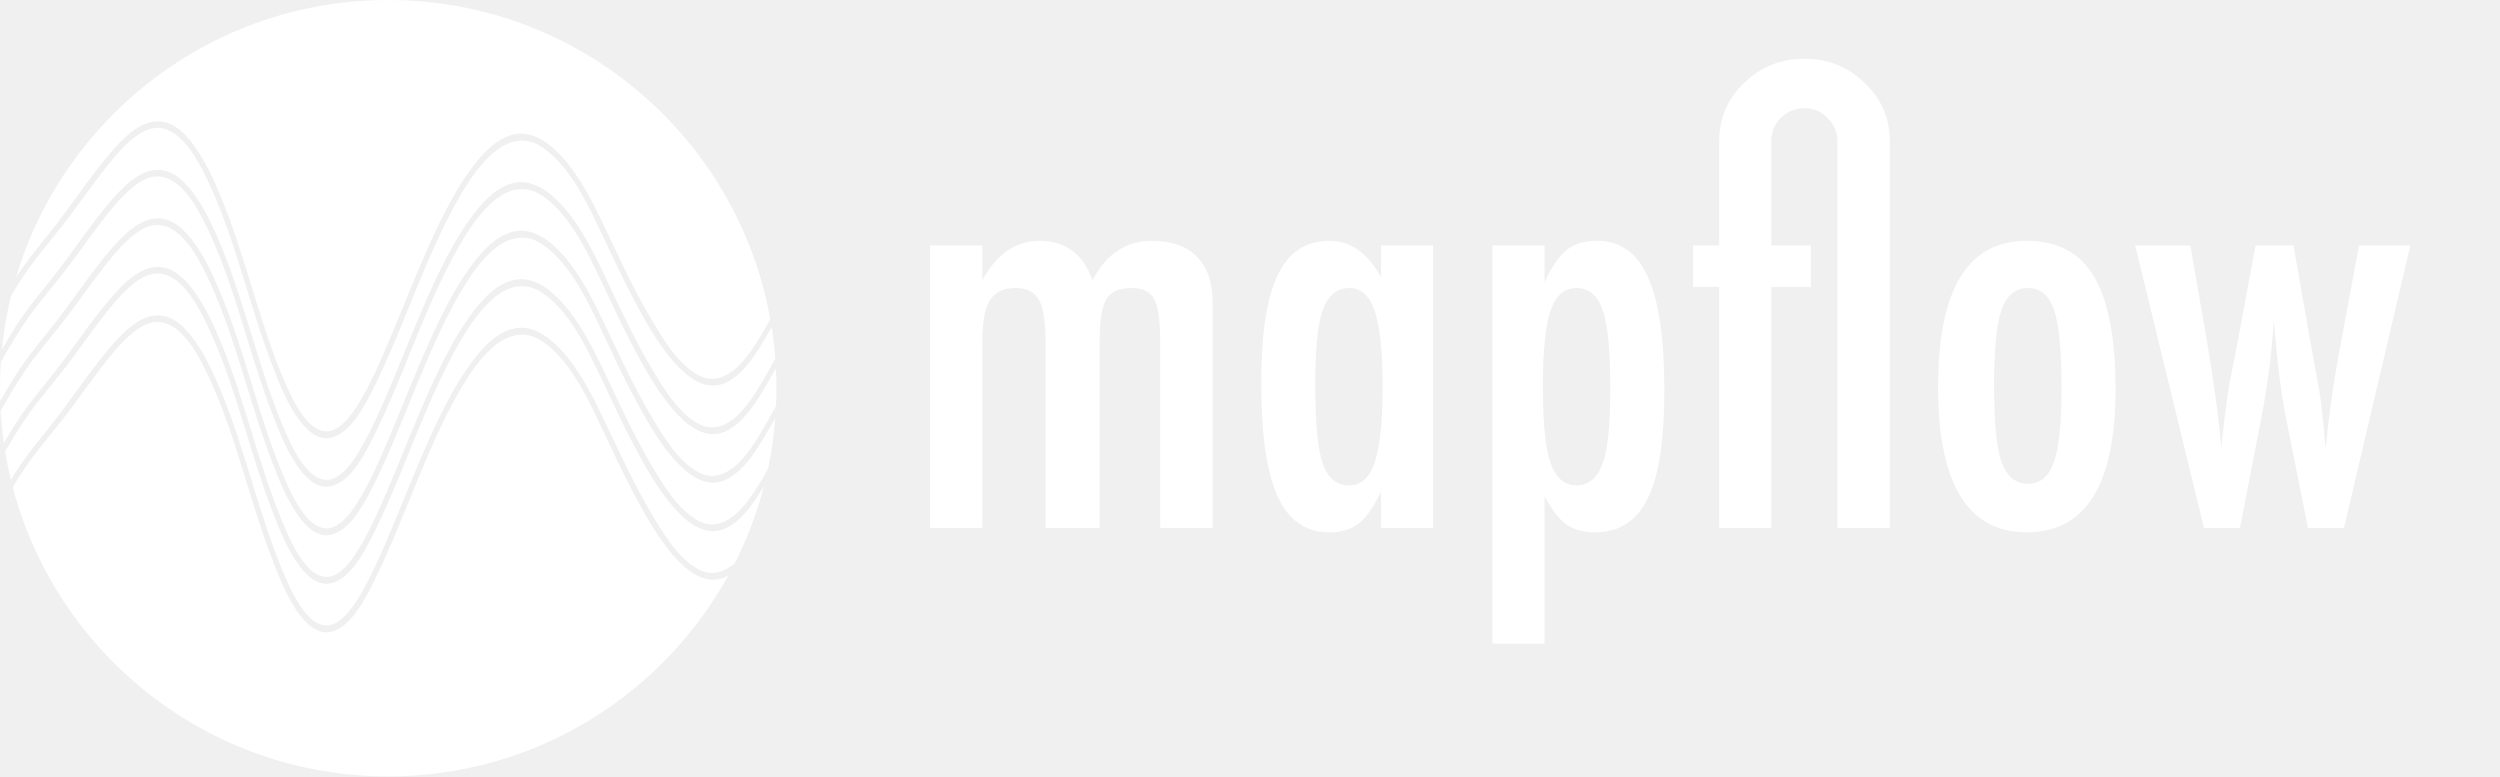
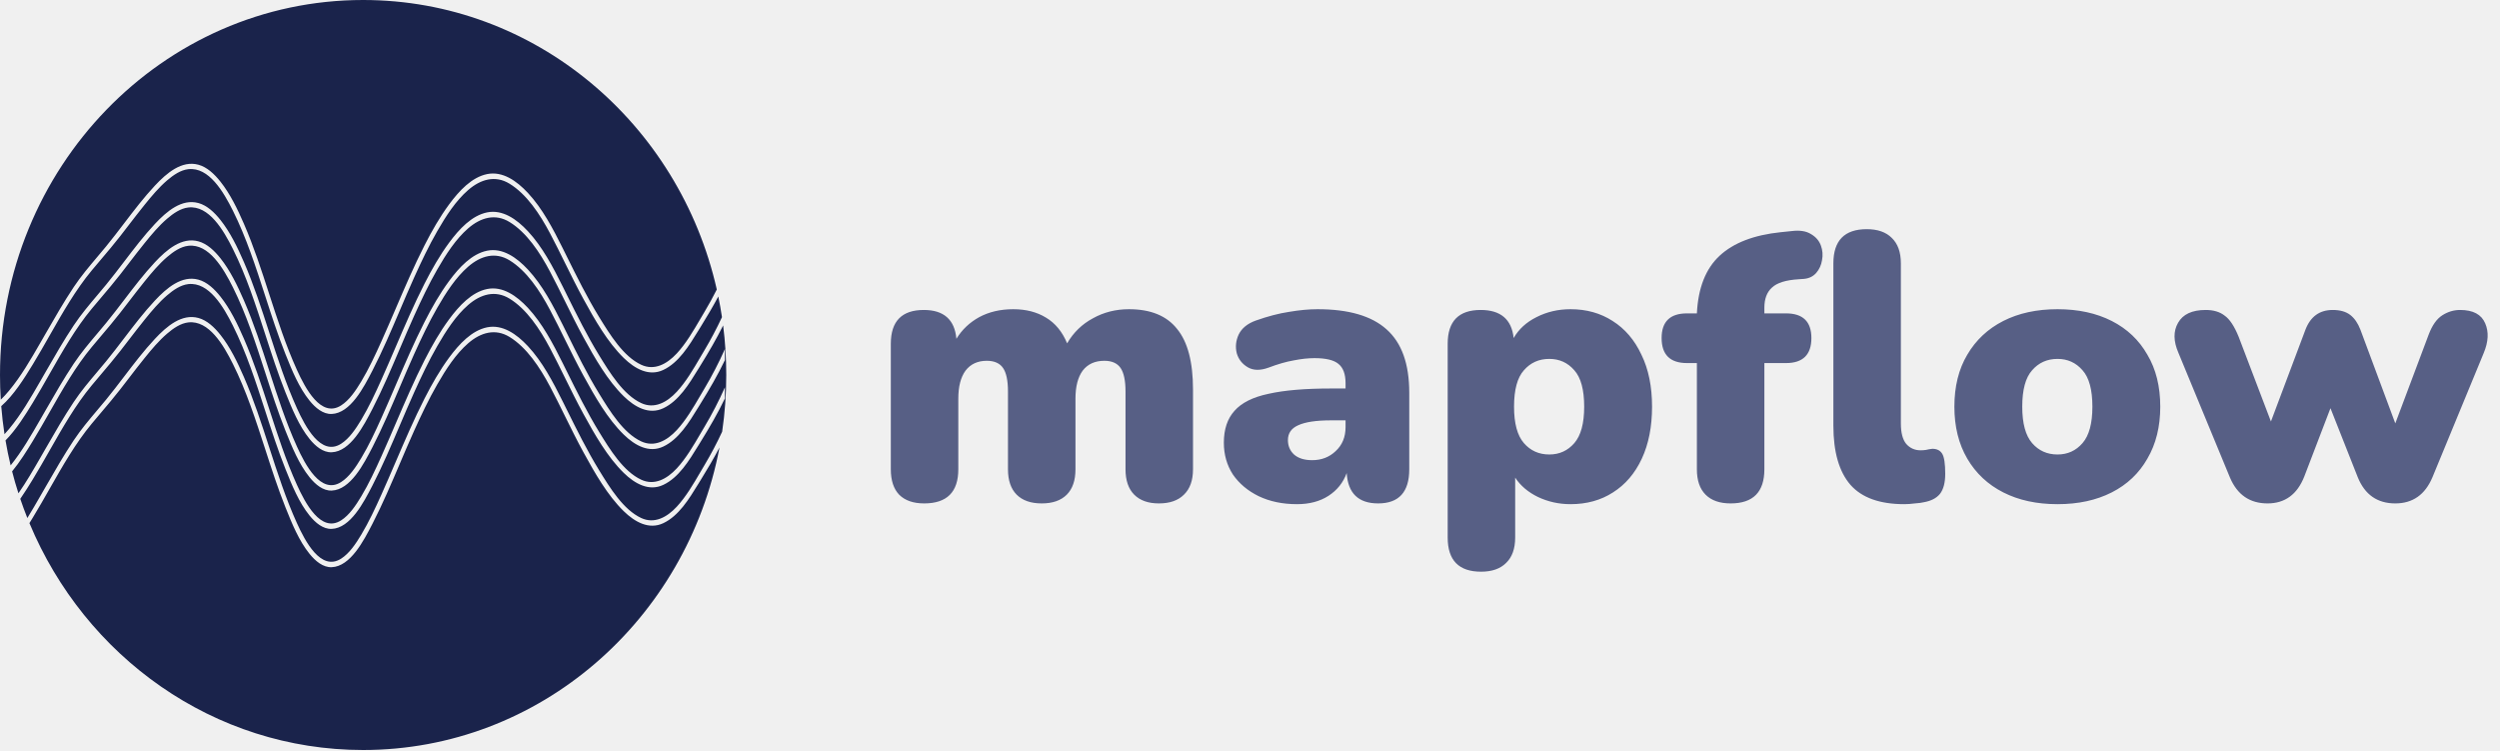
- <svg xmlns="http://www.w3.org/2000/svg" width="161" height="50" viewBox="0 0 161 50" fill="none">
-   <path d="M59.898 15.807H63.256V18.057C64.182 16.357 65.412 15.508 66.947 15.508C68.623 15.508 69.76 16.357 70.357 18.057C71.248 16.357 72.514 15.508 74.154 15.508C75.432 15.508 76.404 15.848 77.072 16.527C77.752 17.195 78.092 18.186 78.092 19.498V34H74.717V22.029C74.717 20.658 74.588 19.738 74.33 19.27C74.084 18.789 73.603 18.549 72.889 18.549C72.08 18.549 71.529 18.795 71.236 19.287C70.955 19.768 70.814 20.682 70.814 22.029V34H67.334V22.029C67.334 21.385 67.299 20.84 67.228 20.395C67.17 19.949 67.064 19.592 66.912 19.322C66.76 19.053 66.561 18.859 66.314 18.742C66.068 18.613 65.764 18.549 65.4 18.549C64.627 18.549 64.076 18.812 63.748 19.34C63.42 19.867 63.256 20.764 63.256 22.029V34H59.898V15.807ZM92.295 15.807V34H88.938V31.662C88.457 32.658 87.977 33.344 87.496 33.719C87.016 34.094 86.383 34.281 85.598 34.281C84.086 34.281 82.978 33.508 82.275 31.961C81.572 30.414 81.221 27.988 81.221 24.684C81.221 21.531 81.572 19.217 82.275 17.74C82.978 16.252 84.086 15.508 85.598 15.508C86.981 15.508 88.094 16.293 88.938 17.863V15.807H92.295ZM84.701 24.824C84.701 27.215 84.859 28.885 85.176 29.834C85.504 30.783 86.078 31.258 86.898 31.258C87.648 31.258 88.193 30.766 88.533 29.781C88.873 28.727 89.043 27.104 89.043 24.912C89.043 22.709 88.873 21.08 88.533 20.025C88.193 19.041 87.648 18.549 86.898 18.549C86.102 18.549 85.533 19.018 85.193 19.955C84.865 20.822 84.701 22.445 84.701 24.824ZM96.109 41.453V15.807H99.467V18.162C99.936 17.166 100.416 16.475 100.908 16.088C101.4 15.701 102.045 15.508 102.842 15.508C104.342 15.508 105.438 16.287 106.129 17.846C106.832 19.393 107.184 21.818 107.184 25.123C107.184 28.357 106.826 30.684 106.111 32.102C105.408 33.555 104.277 34.281 102.719 34.281C101.969 34.281 101.354 34.111 100.873 33.772C100.639 33.607 100.404 33.373 100.17 33.068C99.936 32.764 99.701 32.395 99.467 31.961V41.453H96.109ZM103.703 25C103.703 22.527 103.539 20.852 103.211 19.973C102.895 19.023 102.326 18.549 101.506 18.549C100.732 18.549 100.182 19.041 99.853 20.025C99.525 20.939 99.361 22.568 99.361 24.912C99.361 27.256 99.525 28.885 99.853 29.799C100.193 30.771 100.744 31.258 101.506 31.258C102.303 31.258 102.871 30.789 103.211 29.852C103.539 28.984 103.703 27.367 103.703 25ZM121.703 34H118.328V9.092C118.328 8.506 118.117 8.008 117.695 7.598C117.285 7.176 116.787 6.965 116.201 6.965C115.615 6.965 115.111 7.176 114.689 7.598C114.279 8.008 114.074 8.506 114.074 9.092V15.807H116.623V18.479H114.074V34H110.717V18.479H109.029V15.807H110.717V9.092C110.717 7.604 111.256 6.35 112.334 5.33C113.4 4.299 114.689 3.783 116.201 3.783C117.713 3.783 119.002 4.299 120.068 5.33C121.158 6.35 121.703 7.604 121.703 9.092V34ZM136.24 25.053C136.24 31.205 134.336 34.281 130.527 34.281C126.719 34.281 124.814 31.158 124.814 24.912C124.814 18.643 126.713 15.508 130.51 15.508C131.494 15.508 132.344 15.695 133.059 16.07C133.785 16.445 134.383 17.025 134.852 17.811C135.32 18.596 135.666 19.586 135.889 20.781C136.123 21.977 136.24 23.4 136.24 25.053ZM132.76 24.965C132.76 22.574 132.602 20.91 132.285 19.973C131.969 19.023 131.406 18.549 130.598 18.549C129.801 18.549 129.232 19.018 128.893 19.955C128.576 20.893 128.418 22.527 128.418 24.859C128.418 27.191 128.576 28.82 128.893 29.746C129.232 30.684 129.801 31.152 130.598 31.152C131.395 31.152 131.951 30.689 132.268 29.764C132.596 28.896 132.76 27.297 132.76 24.965ZM137.506 15.807H141.057L142.076 21.66C142.275 22.832 142.451 23.963 142.604 25.053C142.768 26.143 142.896 27.203 142.99 28.234L143.043 28.867L143.113 28.199C143.207 27.355 143.301 26.582 143.395 25.879C143.5 25.164 143.611 24.508 143.729 23.91L144.01 22.521L145.258 15.807H147.701L148.879 22.521L149.266 24.631C149.348 25.029 149.424 25.527 149.494 26.125C149.564 26.711 149.635 27.408 149.705 28.217L149.775 28.867C149.986 26.688 150.285 24.572 150.672 22.521L151.92 15.807H155.225L150.953 34H148.633L147.244 27.057C147.08 26.213 146.939 25.352 146.822 24.473C146.705 23.582 146.605 22.639 146.523 21.643C146.512 21.525 146.5 21.385 146.488 21.221C146.477 21.057 146.459 20.863 146.436 20.641C146.365 21.707 146.266 22.744 146.137 23.752C146.008 24.748 145.85 25.744 145.662 26.74L144.256 34H141.936L137.506 15.807Z" fill="white" />
-   <path fill-rule="evenodd" clip-rule="evenodd" d="M47.313 36.287C48.109 34.716 48.745 33.049 49.197 31.308C48.537 32.417 47.811 33.49 46.781 34.003C45.675 34.554 44.578 33.918 43.708 33.023C42.454 31.735 41.474 29.929 40.587 28.223C40.087 27.265 39.624 26.277 39.16 25.29L39.16 25.289L39.16 25.289L39.16 25.289C38.777 24.474 38.394 23.659 37.992 22.86C37.195 21.279 36.177 19.666 34.847 18.811C33.745 18.101 32.611 18.442 31.641 19.327C30.681 20.202 29.916 21.447 29.243 22.677C28.581 23.889 28.002 25.173 27.445 26.466C27.064 27.353 26.699 28.253 26.334 29.153L26.334 29.153L26.334 29.153L26.334 29.153L26.334 29.153C25.662 30.807 24.991 32.462 24.218 34.04C23.528 35.448 22.503 37.534 21.048 37.595C20.378 37.621 19.788 37.098 19.334 36.51C18.513 35.446 17.967 34.042 17.461 32.709C16.876 31.168 16.384 29.57 15.893 27.973C15.159 25.59 14.425 23.208 13.385 21.016C12.652 19.471 11.521 17.439 9.928 17.626C9.324 17.697 8.763 18.106 8.276 18.545C7.64 19.117 7.078 19.822 6.534 20.531C6.109 21.083 5.696 21.649 5.282 22.214L5.282 22.215C5.068 22.508 4.854 22.801 4.638 23.092C4.163 23.733 3.668 24.346 3.173 24.96L3.173 24.96L3.173 24.96L3.173 24.96C2.925 25.268 2.678 25.575 2.432 25.887C1.657 26.866 0.976 27.953 0.331 29.078C0.432 29.695 0.556 30.304 0.701 30.904C0.81 30.726 0.92 30.549 1.031 30.374C1.595 29.485 2.228 28.697 2.864 27.907L2.864 27.907C3.092 27.622 3.321 27.338 3.547 27.048C4.022 26.438 4.482 25.806 4.941 25.173C5.711 24.113 6.481 23.052 7.327 22.099C8.251 21.058 9.42 20.02 10.706 20.388C11.375 20.578 11.949 21.148 12.418 21.77C13.168 22.762 13.734 23.987 14.236 25.203C15.003 27.054 15.603 29.003 16.203 30.95C16.85 33.048 17.496 35.145 18.35 37.121C18.989 38.602 20.21 41.068 21.772 40.03C22.42 39.599 22.917 38.812 23.343 38.069C23.93 37.04 24.425 35.924 24.903 34.808C25.282 33.922 25.649 33.026 26.015 32.13L26.015 32.129L26.015 32.129L26.015 32.129L26.015 32.129L26.015 32.129C26.729 30.383 27.444 28.636 28.255 26.96C28.821 25.788 29.442 24.648 30.162 23.622C30.944 22.508 31.921 21.409 33.106 21.153C34.304 20.895 35.395 21.697 36.27 22.683C37.399 23.958 38.209 25.583 38.985 27.221C39.082 27.426 39.179 27.631 39.276 27.836L39.276 27.836C40.074 29.526 40.871 31.217 41.794 32.8C42.653 34.272 43.682 36.024 45.06 36.704C45.864 37.1 46.639 36.846 47.313 36.287ZM47.828 32.658C48.448 31.953 48.966 31.072 49.461 30.19C49.684 29.13 49.841 28.044 49.926 26.939C49.849 27.073 49.771 27.205 49.693 27.338C49.632 27.442 49.57 27.548 49.508 27.654C48.76 28.937 47.975 30.284 46.781 30.878C45.675 31.429 44.578 30.793 43.708 29.898C42.454 28.61 41.474 26.804 40.587 25.098C40.087 24.14 39.624 23.152 39.16 22.164L39.16 22.164L39.16 22.164C38.777 21.349 38.394 20.534 37.992 19.735C37.195 18.154 36.177 16.541 34.847 15.685C33.745 14.976 32.611 15.318 31.641 16.202C30.681 17.077 29.916 18.322 29.243 19.552C28.581 20.764 28.002 22.048 27.445 23.341C27.064 24.228 26.699 25.128 26.334 26.028L26.334 26.028L26.334 26.028L26.334 26.028C25.662 27.682 24.991 29.337 24.218 30.915C23.528 32.323 22.503 34.409 21.048 34.47C20.378 34.496 19.788 33.973 19.334 33.385C18.513 32.321 17.967 30.917 17.461 29.584C16.876 28.043 16.384 26.445 15.893 24.848C15.159 22.465 14.425 20.083 13.385 17.891C12.652 16.346 11.521 14.314 9.928 14.501C9.324 14.572 8.763 14.981 8.276 15.42C7.64 15.992 7.078 16.697 6.534 17.406C6.109 17.958 5.696 18.524 5.282 19.089L5.282 19.09C5.068 19.383 4.854 19.676 4.638 19.967C4.163 20.608 3.668 21.221 3.173 21.835L3.173 21.835L3.173 21.835C2.925 22.142 2.678 22.45 2.432 22.762C1.541 23.889 0.773 25.157 0.042 26.463C0.083 27.164 0.152 27.856 0.249 28.54C0.503 28.103 0.763 27.672 1.031 27.249C1.595 26.36 2.228 25.572 2.864 24.782L2.864 24.782C3.092 24.497 3.321 24.213 3.547 23.923C4.022 23.313 4.482 22.681 4.941 22.048C5.711 20.988 6.481 19.927 7.327 18.974C8.251 17.933 9.42 16.895 10.706 17.263C11.375 17.453 11.949 18.023 12.418 18.645C13.168 19.637 13.734 20.862 14.236 22.078C15.003 23.929 15.603 25.878 16.203 27.825C16.85 29.923 17.496 32.02 18.35 33.996C18.989 35.477 20.21 37.943 21.772 36.905C22.42 36.474 22.917 35.687 23.343 34.944C23.93 33.915 24.425 32.799 24.903 31.683C25.282 30.797 25.649 29.901 26.015 29.005L26.015 29.005L26.015 29.004L26.015 29.004L26.015 29.004L26.015 29.004L26.015 29.004C26.729 27.258 27.444 25.511 28.255 23.835C28.821 22.663 29.442 21.523 30.162 20.497C30.944 19.383 31.921 18.284 33.106 18.028C34.304 17.77 35.395 18.572 36.27 19.558C37.399 20.833 38.209 22.458 38.985 24.096C39.082 24.301 39.179 24.506 39.276 24.711L39.276 24.711C40.074 26.401 40.871 28.092 41.794 29.675C42.653 31.147 43.682 32.899 45.06 33.579C46.078 34.081 47.05 33.54 47.828 32.658ZM0.013 25.823C0.342 25.247 0.679 24.678 1.031 24.124C1.595 23.235 2.228 22.447 2.864 21.657L2.864 21.657C3.092 21.372 3.321 21.088 3.547 20.798C4.022 20.188 4.482 19.556 4.941 18.923C5.711 17.863 6.481 16.802 7.327 15.849C8.251 14.808 9.42 13.77 10.706 14.138C11.375 14.328 11.949 14.898 12.418 15.52C13.168 16.512 13.734 17.737 14.236 18.953C15.003 20.804 15.603 22.752 16.203 24.7L16.203 24.7C16.85 26.798 17.496 28.895 18.35 30.871C18.989 32.352 20.21 34.818 21.772 33.78C22.42 33.349 22.917 32.562 23.343 31.819C23.93 30.79 24.425 29.674 24.903 28.558C25.282 27.672 25.649 26.776 26.015 25.88L26.015 25.879L26.015 25.879L26.015 25.879L26.015 25.879C26.729 24.133 27.444 22.386 28.255 20.71C28.821 19.538 29.442 18.398 30.162 17.372C30.944 16.258 31.921 15.159 33.106 14.903C34.304 14.645 35.395 15.447 36.27 16.433C37.399 17.708 38.209 19.333 38.985 20.971C39.082 21.176 39.179 21.381 39.276 21.586L39.276 21.586C40.074 23.276 40.871 24.967 41.794 26.55C42.653 28.022 43.682 29.774 45.06 30.454C46.078 30.956 47.05 30.415 47.828 29.533C48.533 28.731 49.106 27.702 49.663 26.703L49.663 26.701C49.767 26.515 49.871 26.329 49.974 26.147C49.991 25.767 50 25.384 50 25C50 24.578 49.989 24.157 49.969 23.74C49.877 23.898 49.786 24.056 49.693 24.213C49.632 24.317 49.57 24.423 49.508 24.529C48.76 25.812 47.975 27.159 46.781 27.753C45.675 28.304 44.578 27.668 43.708 26.773C42.454 25.485 41.474 23.679 40.587 21.973C40.087 21.015 39.624 20.027 39.16 19.039L39.16 19.039C38.777 18.224 38.394 17.409 37.992 16.61C37.195 15.029 36.177 13.416 34.847 12.56C33.745 11.851 32.611 12.193 31.641 13.077C30.681 13.952 29.916 15.197 29.243 16.427C28.581 17.639 28.002 18.923 27.445 20.216C27.064 21.103 26.699 22.003 26.334 22.903L26.334 22.903L26.334 22.903C25.662 24.557 24.991 26.212 24.218 27.79C23.528 29.198 22.503 31.284 21.048 31.345C20.378 31.372 19.788 30.848 19.334 30.26C18.513 29.195 17.967 27.792 17.461 26.459C16.876 24.918 16.384 23.32 15.893 21.723C15.159 19.34 14.425 16.958 13.385 14.766C12.652 13.221 11.521 11.189 9.928 11.376C9.324 11.447 8.763 11.856 8.276 12.295C7.64 12.867 7.078 13.572 6.534 14.281C6.109 14.833 5.696 15.399 5.282 15.964L5.282 15.965C5.068 16.258 4.854 16.551 4.638 16.842C4.163 17.483 3.668 18.096 3.173 18.71L3.173 18.71C2.926 19.017 2.678 19.325 2.432 19.637C1.546 20.757 0.783 22.016 0.056 23.314C0.019 23.871 0 24.433 0 25C0 25.276 0.004 25.55 0.013 25.823ZM49.695 21.084C49.8 21.748 49.878 22.421 49.929 23.102C49.84 23.259 49.752 23.418 49.663 23.578C49.106 24.577 48.533 25.606 47.828 26.408C47.05 27.29 46.078 27.831 45.06 27.329C43.682 26.649 42.653 24.897 41.794 23.425C40.871 21.842 40.074 20.151 39.276 18.461L39.276 18.461C39.179 18.256 39.082 18.051 38.985 17.846C38.209 16.208 37.399 14.583 36.27 13.309C35.395 12.322 34.304 11.52 33.106 11.778C31.921 12.034 30.944 13.133 30.162 14.247C29.442 15.273 28.821 16.413 28.255 17.585C27.444 19.261 26.729 21.008 26.015 22.754L26.015 22.754L26.015 22.754C25.649 23.651 25.282 24.547 24.903 25.433C24.425 26.549 23.93 27.665 23.343 28.694C22.917 29.437 22.42 30.224 21.772 30.655C20.21 31.693 18.989 29.227 18.35 27.746C17.496 25.77 16.85 23.673 16.203 21.575L16.203 21.575C15.603 19.627 15.003 17.679 14.236 15.828C13.734 14.612 13.168 13.386 12.418 12.395C11.949 11.773 11.375 11.203 10.706 11.013C9.42 10.645 8.251 11.683 7.327 12.724C6.481 13.677 5.711 14.738 4.941 15.798L4.941 15.798C4.482 16.431 4.022 17.063 3.547 17.673C3.321 17.963 3.092 18.247 2.864 18.532L2.864 18.532C2.228 19.322 1.595 20.11 1.031 20.999C0.718 21.492 0.417 21.997 0.123 22.508C0.239 21.329 0.438 20.175 0.712 19.051C1.245 18.159 1.808 17.301 2.432 16.512C2.678 16.2 2.926 15.892 3.173 15.585C3.668 14.971 4.163 14.358 4.638 13.717C4.854 13.426 5.068 13.133 5.282 12.84C5.696 12.274 6.109 11.708 6.534 11.156C7.078 10.447 7.64 9.742 8.276 9.17C8.763 8.731 9.324 8.322 9.928 8.251C11.521 8.064 12.652 10.096 13.385 11.641C14.425 13.833 15.159 16.215 15.893 18.598C16.384 20.195 16.876 21.793 17.461 23.334C17.967 24.667 18.513 26.07 19.334 27.135C19.788 27.723 20.378 28.247 21.048 28.22C22.503 28.159 23.528 26.073 24.218 24.665C24.991 23.086 25.662 21.432 26.334 19.778C26.699 18.878 27.064 17.978 27.445 17.091C28.002 15.798 28.581 14.514 29.243 13.303C29.916 12.072 30.681 10.827 31.641 9.952C32.611 9.068 33.745 8.726 34.847 9.435C36.177 10.291 37.195 11.904 37.992 13.485C38.394 14.284 38.777 15.099 39.16 15.914C39.624 16.902 40.087 17.89 40.587 18.848C41.474 20.554 42.454 22.36 43.708 23.648C44.578 24.543 45.675 25.179 46.781 24.628C47.975 24.034 48.76 22.687 49.508 21.404C49.57 21.298 49.632 21.192 49.693 21.088C49.694 21.087 49.694 21.085 49.695 21.084ZM49.606 20.555C49.067 21.521 48.509 22.508 47.828 23.283C47.05 24.165 46.078 24.706 45.06 24.204C43.682 23.524 42.653 21.772 41.794 20.3C40.871 18.716 40.074 17.026 39.276 15.336C39.179 15.131 39.082 14.926 38.985 14.721C38.209 13.083 37.399 11.458 36.27 10.184C35.395 9.197 34.304 8.395 33.106 8.653C31.921 8.909 30.944 10.008 30.162 11.122C29.442 12.148 28.821 13.288 28.255 14.46C27.444 16.136 26.729 17.883 26.015 19.629C25.649 20.525 25.282 21.422 24.903 22.308C24.425 23.424 23.93 24.54 23.343 25.569C22.917 26.312 22.42 27.099 21.772 27.53C20.21 28.568 18.989 26.102 18.35 24.621C17.496 22.645 16.85 20.548 16.203 18.45C15.603 16.503 15.003 14.555 14.236 12.703C13.734 11.487 13.168 10.261 12.418 9.27C11.949 8.648 11.375 8.078 10.706 7.888C9.42 7.52 8.251 8.558 7.327 9.599C6.481 10.552 5.711 11.613 4.941 12.673C4.482 13.306 4.022 13.938 3.547 14.548C3.321 14.838 3.092 15.122 2.864 15.407C2.228 16.197 1.595 16.985 1.031 17.874C1.031 17.874 1.03 17.875 1.03 17.876C4.097 7.539 13.668 0 25 0C37.29 0 47.509 8.868 49.606 20.555ZM46.901 37.065C46.862 37.087 46.822 37.108 46.781 37.128C45.675 37.679 44.578 37.043 43.708 36.148C42.454 34.859 41.474 33.054 40.587 31.348C40.087 30.39 39.624 29.402 39.16 28.415L39.16 28.415L39.16 28.414L39.16 28.414L39.16 28.414C38.777 27.599 38.394 26.784 37.992 25.985C37.195 24.404 36.177 22.791 34.847 21.936C33.745 21.226 32.611 21.567 31.641 22.452C30.681 23.327 29.916 24.572 29.243 25.802C28.581 27.014 28.002 28.298 27.445 29.591C27.064 30.478 26.699 31.378 26.334 32.278C25.662 33.932 24.991 35.586 24.218 37.165C23.528 38.573 22.503 40.659 21.048 40.72C20.378 40.746 19.788 40.223 19.334 39.635C18.513 38.571 17.967 37.167 17.461 35.834C16.876 34.293 16.384 32.695 15.893 31.098C15.159 28.715 14.425 26.333 13.385 24.141C12.652 22.596 11.521 20.564 9.928 20.751C9.324 20.822 8.763 21.231 8.276 21.67C7.64 22.242 7.078 22.947 6.534 23.656C6.109 24.208 5.696 24.774 5.282 25.339L5.282 25.34C5.068 25.633 4.854 25.926 4.638 26.217C4.163 26.858 3.668 27.471 3.173 28.085L3.173 28.085L3.173 28.085L3.173 28.085L3.173 28.085C2.925 28.393 2.677 28.7 2.432 29.012C1.85 29.748 1.32 30.544 0.819 31.372C3.637 42.093 13.395 50 25 50C34.432 50 42.644 44.777 46.901 37.065Z" fill="white" />
+ <svg xmlns="http://www.w3.org/2000/svg" width="290" height="87" viewBox="0 0 290 87" fill="none">
+   <path d="M107.248 58.396C105.987 58.396 105.019 58.059 104.344 57.384C103.699 56.709 103.376 55.727 103.376 54.436V39.872C103.376 37.261 104.652 35.956 107.204 35.956C109.521 35.956 110.783 37.071 110.988 39.3C111.633 38.244 112.513 37.408 113.628 36.792C114.772 36.176 116.092 35.868 117.588 35.868C119.055 35.868 120.316 36.191 121.372 36.836C122.457 37.481 123.279 38.479 123.836 39.828C124.569 38.567 125.567 37.599 126.828 36.924C128.089 36.22 129.483 35.868 131.008 35.868C133.531 35.868 135.393 36.631 136.596 38.156C137.828 39.652 138.444 41.999 138.444 45.196V54.436C138.444 55.727 138.092 56.709 137.388 57.384C136.713 58.059 135.745 58.396 134.484 58.396C133.252 58.396 132.299 58.059 131.624 57.384C130.949 56.709 130.612 55.727 130.612 54.436V45.416C130.612 44.155 130.421 43.245 130.04 42.688C129.659 42.131 129.028 41.852 128.148 41.852C127.063 41.852 126.227 42.233 125.64 42.996C125.083 43.759 124.804 44.844 124.804 46.252V54.436C124.804 55.727 124.467 56.709 123.792 57.384C123.117 58.059 122.149 58.396 120.888 58.396C119.627 58.396 118.659 58.059 117.984 57.384C117.309 56.709 116.972 55.727 116.972 54.436V45.416C116.972 44.155 116.781 43.245 116.4 42.688C116.019 42.131 115.388 41.852 114.508 41.852C113.452 41.852 112.631 42.233 112.044 42.996C111.487 43.759 111.208 44.844 111.208 46.252V54.436C111.208 57.076 109.888 58.396 107.248 58.396ZM150.515 58.484C148.843 58.484 147.362 58.176 146.071 57.56C144.81 56.944 143.812 56.108 143.079 55.052C142.375 53.967 142.023 52.735 142.023 51.356C142.023 49.801 142.434 48.569 143.255 47.66C144.076 46.721 145.396 46.061 147.215 45.68C149.034 45.269 151.454 45.064 154.475 45.064H156.147V44.448C156.147 43.392 155.868 42.644 155.311 42.204C154.783 41.764 153.859 41.544 152.539 41.544C151.806 41.544 150.999 41.632 150.119 41.808C149.268 41.955 148.3 42.233 147.215 42.644C146.247 42.996 145.44 42.981 144.795 42.6C144.15 42.219 143.724 41.676 143.519 40.972C143.343 40.239 143.416 39.52 143.739 38.816C144.091 38.083 144.751 37.54 145.719 37.188C147.127 36.689 148.418 36.352 149.591 36.176C150.794 35.971 151.894 35.868 152.891 35.868C156.499 35.868 159.168 36.645 160.899 38.2C162.659 39.755 163.539 42.204 163.539 45.548V54.436C163.539 57.076 162.336 58.396 159.931 58.396C157.643 58.396 156.426 57.223 156.279 54.876C155.868 55.991 155.164 56.871 154.167 57.516C153.17 58.161 151.952 58.484 150.515 58.484ZM152.275 53.38C153.36 53.38 154.27 53.028 155.003 52.324C155.766 51.62 156.147 50.696 156.147 49.552V48.76H154.475C152.744 48.76 151.468 48.951 150.647 49.332C149.855 49.684 149.459 50.256 149.459 51.048C149.459 51.723 149.694 52.28 150.163 52.72C150.662 53.16 151.366 53.38 152.275 53.38ZM171.871 66.316C169.29 66.316 167.999 64.996 167.999 62.356V39.872C167.999 37.261 169.275 35.956 171.827 35.956C174.144 35.956 175.42 37.041 175.655 39.212C176.242 38.185 177.122 37.379 178.295 36.792C179.498 36.176 180.818 35.868 182.255 35.868C184.103 35.868 185.731 36.323 187.139 37.232C188.576 38.141 189.691 39.447 190.483 41.148C191.304 42.82 191.715 44.829 191.715 47.176C191.715 49.493 191.319 51.503 190.527 53.204C189.735 54.905 188.62 56.211 187.183 57.12C185.775 58.029 184.132 58.484 182.255 58.484C180.906 58.484 179.644 58.205 178.471 57.648C177.327 57.091 176.447 56.343 175.831 55.404V62.356C175.831 63.647 175.479 64.629 174.775 65.304C174.1 65.979 173.132 66.316 171.871 66.316ZM179.791 52.72C180.964 52.72 181.932 52.28 182.695 51.4C183.458 50.52 183.839 49.112 183.839 47.176C183.839 45.211 183.458 43.803 182.695 42.952C181.932 42.072 180.964 41.632 179.791 41.632C178.588 41.632 177.606 42.072 176.843 42.952C176.08 43.803 175.699 45.211 175.699 47.176C175.699 49.112 176.08 50.52 176.843 51.4C177.606 52.28 178.588 52.72 179.791 52.72ZM200.833 58.396C199.572 58.396 198.604 58.059 197.929 57.384C197.255 56.709 196.917 55.727 196.917 54.436V42.116H195.773C193.808 42.116 192.825 41.148 192.825 39.212C192.825 37.305 193.808 36.352 195.773 36.352H196.917C197.064 33.389 197.944 31.16 199.557 29.664C201.171 28.168 203.532 27.259 206.641 26.936L207.917 26.804C208.856 26.687 209.604 26.804 210.161 27.156C210.719 27.479 211.1 27.919 211.305 28.476C211.511 29.033 211.555 29.605 211.437 30.192C211.349 30.749 211.129 31.233 210.777 31.644C210.425 32.055 209.956 32.289 209.369 32.348L208.753 32.392C207.257 32.48 206.216 32.803 205.629 33.36C205.043 33.888 204.749 34.665 204.749 35.692V36.352H207.257C209.223 36.352 210.205 37.305 210.205 39.212C210.205 41.148 209.223 42.116 207.257 42.116H204.749V54.436C204.749 57.076 203.444 58.396 200.833 58.396ZM220.985 58.484C218.14 58.484 216.057 57.736 214.737 56.24C213.417 54.715 212.757 52.427 212.757 49.376V30.544C212.757 27.904 214.048 26.584 216.629 26.584C217.891 26.584 218.859 26.921 219.533 27.596C220.237 28.271 220.589 29.253 220.589 30.544V49.112C220.589 50.197 220.795 50.989 221.205 51.488C221.645 51.987 222.203 52.236 222.877 52.236C223.083 52.236 223.288 52.221 223.493 52.192C223.728 52.133 223.977 52.089 224.241 52.06C224.769 52.06 225.151 52.251 225.385 52.632C225.62 53.013 225.737 53.791 225.737 54.964C225.737 55.991 225.532 56.768 225.121 57.296C224.711 57.795 224.08 58.117 223.229 58.264C222.995 58.323 222.657 58.367 222.217 58.396C221.777 58.455 221.367 58.484 220.985 58.484ZM238.767 58.484C236.362 58.484 234.265 58.029 232.475 57.12C230.686 56.211 229.293 54.905 228.295 53.204C227.298 51.503 226.799 49.493 226.799 47.176C226.799 44.829 227.298 42.82 228.295 41.148C229.293 39.447 230.686 38.141 232.475 37.232C234.265 36.323 236.362 35.868 238.767 35.868C241.173 35.868 243.27 36.323 245.059 37.232C246.849 38.141 248.227 39.447 249.195 41.148C250.193 42.82 250.691 44.829 250.691 47.176C250.691 49.493 250.193 51.503 249.195 53.204C248.227 54.905 246.849 56.211 245.059 57.12C243.27 58.029 241.173 58.484 238.767 58.484ZM238.767 52.72C239.941 52.72 240.909 52.28 241.671 51.4C242.434 50.52 242.815 49.112 242.815 47.176C242.815 45.211 242.434 43.803 241.671 42.952C240.909 42.072 239.941 41.632 238.767 41.632C237.565 41.632 236.582 42.072 235.819 42.952C235.057 43.803 234.675 45.211 234.675 47.176C234.675 49.112 235.057 50.52 235.819 51.4C236.582 52.28 237.565 52.72 238.767 52.72ZM263.138 58.396C261.084 58.396 259.632 57.399 258.782 55.404L252.798 40.928C252.211 39.579 252.196 38.42 252.754 37.452C253.311 36.455 254.382 35.956 255.966 35.956C256.875 35.956 257.608 36.176 258.166 36.616C258.752 37.027 259.295 37.848 259.794 39.08L263.534 48.892L267.538 38.244C268.124 36.719 269.18 35.956 270.706 35.956C271.556 35.956 272.231 36.147 272.73 36.528C273.228 36.909 273.624 37.481 273.918 38.244L277.966 49.112L281.838 38.816C282.248 37.731 282.776 36.983 283.422 36.572C284.067 36.161 284.756 35.956 285.49 35.956C286.986 35.956 287.954 36.469 288.394 37.496C288.834 38.493 288.775 39.652 288.218 40.972L282.278 55.36C281.427 57.384 279.99 58.396 277.966 58.396C275.883 58.396 274.431 57.384 273.61 55.36L270.442 47.352L267.406 55.272C266.584 57.355 265.162 58.396 263.138 58.396Z" fill="#575F85" />
+   <path fill-rule="evenodd" clip-rule="evenodd" d="M83.803 50.078C84.118 47.933 84.281 45.736 84.281 43.5C84.281 41.552 84.157 39.633 83.917 37.752C83.129 39.337 82.245 40.844 81.33 42.321C81.238 42.47 81.146 42.62 81.053 42.771C79.934 44.596 78.76 46.511 76.975 47.356C75.321 48.139 73.68 47.235 72.379 45.963C70.503 44.13 69.037 41.563 67.71 39.137C66.964 37.774 66.27 36.37 65.576 34.965L65.576 34.965C65.004 33.806 64.432 32.646 63.83 31.511C62.638 29.262 61.115 26.968 59.127 25.752C57.478 24.744 55.782 25.229 54.332 26.486C52.896 27.73 51.752 29.501 50.746 31.251C49.756 32.973 48.889 34.799 48.056 36.639C47.486 37.9 46.94 39.179 46.394 40.459C45.39 42.811 44.386 45.164 43.231 47.408C42.199 49.411 40.665 52.377 38.489 52.464C37.488 52.502 36.605 51.757 35.926 50.922C34.698 49.407 33.882 47.411 33.125 45.516C32.25 43.324 31.514 41.052 30.779 38.781C29.681 35.392 28.585 32.005 27.029 28.888C25.932 26.691 24.241 23.801 21.858 24.068C20.955 24.168 20.116 24.75 19.387 25.374C18.437 26.188 17.596 27.19 16.782 28.198C16.147 28.983 15.529 29.788 14.911 30.592L14.91 30.593C14.59 31.009 14.27 31.426 13.947 31.84C13.236 32.752 12.497 33.623 11.757 34.496C11.386 34.934 11.015 35.371 10.647 35.814C8.769 38.075 7.256 40.732 5.748 43.381L5.748 43.382C5.106 44.509 4.465 45.635 3.797 46.729C2.913 48.177 1.875 49.838 0.639 51.089C0.806 52.066 1.004 53.033 1.233 53.987C2.536 52.373 3.619 50.496 4.686 48.645L4.767 48.505C4.954 48.181 5.14 47.857 5.327 47.532L5.327 47.532C6.368 45.722 7.409 43.911 8.552 42.195C9.396 40.931 10.343 39.811 11.293 38.687L11.293 38.687L11.293 38.687C11.635 38.282 11.977 37.878 12.316 37.465C13.026 36.599 13.713 35.699 14.4 34.8C15.551 33.292 16.703 31.784 17.969 30.428C19.351 28.948 21.098 27.472 23.022 27.995C24.023 28.266 24.881 29.076 25.582 29.96C26.703 31.37 27.55 33.113 28.302 34.842C29.448 37.475 30.346 40.245 31.244 43.015L31.244 43.015C32.211 45.998 33.177 48.98 34.454 51.789C35.41 53.896 37.236 57.403 39.571 55.927C40.541 55.313 41.285 54.194 41.921 53.137C42.799 51.675 43.539 50.088 44.254 48.501C44.822 47.24 45.37 45.966 45.918 44.692L45.918 44.692L45.918 44.691C46.986 42.208 48.054 39.724 49.268 37.34C50.115 35.674 51.043 34.052 52.12 32.593C53.289 31.01 54.75 29.447 56.522 29.083C58.314 28.716 59.946 29.856 61.255 31.259C62.943 33.072 64.155 35.383 65.316 37.711C65.461 38.003 65.606 38.294 65.75 38.586L65.75 38.586L65.751 38.587C66.943 40.99 68.136 43.394 69.516 45.646C70.8 47.739 72.34 50.23 74.401 51.197C75.924 51.911 77.376 51.142 78.54 49.887C79.595 48.746 80.452 47.283 81.284 45.863L81.284 45.863C81.443 45.592 81.601 45.322 81.759 45.057C82.636 43.584 83.424 42.06 84.126 40.48V41.776H84.123C83.284 43.515 82.325 45.157 81.33 46.765C81.238 46.914 81.146 47.064 81.053 47.215C79.934 49.04 78.76 50.955 76.975 51.8C75.321 52.583 73.68 51.679 72.379 50.407C70.503 48.574 69.037 46.006 67.71 43.581C66.964 42.218 66.27 40.813 65.576 39.409L65.576 39.409C65.004 38.249 64.432 37.09 63.83 35.955C62.638 33.706 61.115 31.412 59.127 30.196C57.478 29.187 55.782 29.672 54.332 30.93C52.896 32.174 51.752 33.945 50.746 35.695C49.756 37.417 48.889 39.243 48.056 41.083C47.486 42.344 46.94 43.623 46.394 44.903C45.39 47.255 44.386 49.608 43.231 51.852C42.199 53.855 40.665 56.821 38.489 56.907C37.488 56.945 36.605 56.2 35.926 55.365C34.698 53.851 33.882 51.855 33.125 49.96C32.25 47.768 31.514 45.496 30.779 43.224C29.681 39.836 28.585 36.449 27.029 33.331C25.932 31.135 24.241 28.245 21.858 28.512C20.955 28.612 20.116 29.194 19.387 29.818C18.437 30.632 17.596 31.634 16.782 32.642C16.147 33.427 15.529 34.232 14.91 35.036L14.91 35.037L14.91 35.037C14.59 35.454 14.27 35.87 13.947 36.284C13.236 37.196 12.497 38.067 11.757 38.94C11.386 39.377 11.015 39.815 10.647 40.258C8.769 42.518 7.256 45.176 5.748 47.825L5.748 47.825C5.106 48.953 4.465 50.079 3.797 51.173C3.102 52.311 2.312 53.582 1.405 54.681C1.625 55.538 1.87 56.386 2.14 57.222C3.057 55.913 3.876 54.493 4.686 53.089L4.767 52.949C4.954 52.625 5.14 52.3 5.327 51.976L5.327 51.976C6.368 50.166 7.409 48.355 8.552 46.639C9.396 45.375 10.343 44.255 11.293 43.131L11.293 43.131L11.293 43.13C11.635 42.726 11.977 42.321 12.316 41.909C13.026 41.043 13.713 40.143 14.4 39.243L14.4 39.243C15.551 37.736 16.703 36.228 17.969 34.872C19.351 33.392 21.098 31.916 23.022 32.439C24.023 32.709 24.881 33.52 25.582 34.404C26.703 35.814 27.55 37.557 28.302 39.286C29.448 41.919 30.346 44.689 31.244 47.459L31.244 47.459C32.211 50.441 33.177 53.423 34.454 56.233C35.41 58.34 37.236 61.847 39.571 60.371C40.541 59.757 41.285 58.638 41.921 57.581C42.799 56.119 43.539 54.532 44.254 52.945C44.822 51.684 45.37 50.41 45.918 49.136L45.918 49.136L45.918 49.136L45.918 49.135C46.986 46.652 48.054 44.168 49.268 41.784C50.115 40.118 51.043 38.496 52.12 37.037C53.289 35.454 54.75 33.891 56.522 33.527C58.314 33.16 59.946 34.3 61.255 35.703C62.943 37.515 64.155 39.827 65.316 42.155C65.461 42.447 65.606 42.738 65.75 43.03L65.75 43.03L65.751 43.03C66.943 45.434 68.136 47.837 69.516 50.09C70.8 52.183 72.34 54.674 74.401 55.641C75.924 56.355 77.376 55.585 78.54 54.331C79.595 53.19 80.452 51.727 81.284 50.307L81.284 50.306C81.443 50.036 81.601 49.766 81.759 49.501C82.636 48.028 83.424 46.504 84.126 44.924V46.219H84.123C83.284 47.959 82.325 49.601 81.33 51.209C81.238 51.358 81.146 51.508 81.053 51.659C79.934 53.484 78.76 55.399 76.975 56.244C75.321 57.027 73.68 56.123 72.379 54.851C70.503 53.018 69.037 50.45 67.71 48.025C66.964 46.662 66.27 45.257 65.576 43.853L65.576 43.852C65.004 42.693 64.432 41.534 63.83 40.398C62.638 38.15 61.115 35.856 59.127 34.639C57.478 33.631 55.782 34.116 54.332 35.374C52.896 36.618 51.752 38.389 50.746 40.138C49.756 41.861 48.889 43.687 48.056 45.526C47.486 46.788 46.94 48.067 46.394 49.346C45.39 51.698 44.386 54.052 43.231 56.296C42.199 58.298 40.665 61.264 38.489 61.351C37.488 61.389 36.605 60.644 35.926 59.809C34.698 58.295 33.882 56.299 33.125 54.404C32.25 52.212 31.514 49.94 30.779 47.668C29.681 44.28 28.585 40.893 27.029 37.775C25.932 35.578 24.241 32.689 21.858 32.956C20.955 33.056 20.116 33.638 19.387 34.262C18.437 35.076 17.596 36.078 16.782 37.086C16.147 37.871 15.529 38.676 14.91 39.48L14.91 39.481L14.91 39.481C14.59 39.897 14.27 40.314 13.947 40.727C13.236 41.639 12.497 42.511 11.757 43.384C11.386 43.821 11.015 44.259 10.647 44.702C8.769 46.962 7.256 49.62 5.748 52.269L5.748 52.269C5.106 53.397 4.465 54.523 3.797 55.617C3.356 56.339 2.876 57.115 2.353 57.867C2.607 58.618 2.881 59.36 3.174 60.091C3.695 59.252 4.192 58.389 4.686 57.532L4.767 57.392C4.954 57.069 5.14 56.744 5.327 56.42L5.327 56.42C6.368 54.609 7.409 52.799 8.552 51.083C9.396 49.819 10.343 48.699 11.293 47.575L11.293 47.575L11.293 47.574C11.635 47.17 11.977 46.765 12.316 46.353C13.026 45.486 13.713 44.587 14.4 43.687L14.4 43.687C15.551 42.18 16.703 40.672 17.969 39.316C19.351 37.836 21.098 36.36 23.022 36.883C24.023 37.153 24.881 37.964 25.582 38.848C26.703 40.258 27.55 42.001 28.302 43.73C29.448 46.363 30.346 49.133 31.244 51.903L31.244 51.903C32.211 54.885 33.177 57.867 34.454 60.677C35.41 62.784 37.236 66.29 39.571 64.814C40.541 64.201 41.285 63.082 41.921 62.025C42.799 60.563 43.539 58.976 44.254 57.389C44.822 56.128 45.37 54.854 45.917 53.58L45.918 53.58L45.918 53.58L45.918 53.579L45.918 53.579C46.986 51.096 48.054 48.612 49.268 46.228C50.115 44.562 51.043 42.94 52.12 41.481C53.289 39.898 54.75 38.335 56.522 37.971C58.314 37.604 59.946 38.744 61.255 40.147C62.943 41.959 64.155 44.27 65.316 46.599C65.461 46.89 65.606 47.182 65.75 47.474L65.75 47.474L65.751 47.474C66.943 49.877 68.136 52.281 69.516 54.534C70.8 56.627 72.34 59.118 74.401 60.085C75.924 60.798 77.376 60.029 78.54 58.775C79.595 57.634 80.452 56.171 81.284 54.75L81.284 54.75C81.443 54.479 81.601 54.21 81.759 53.945C82.504 52.694 83.185 51.406 83.803 50.078ZM81.759 40.613C82.496 39.376 83.17 38.102 83.783 36.789C83.662 35.983 83.52 35.185 83.356 34.394C82.719 35.587 82.034 36.741 81.33 37.878C81.238 38.026 81.146 38.177 81.053 38.328C79.934 40.152 78.76 42.067 76.975 42.912C75.321 43.695 73.68 42.791 72.379 41.519C70.503 39.686 69.037 37.119 67.71 34.693C66.964 33.33 66.27 31.926 65.576 30.521C65.004 29.362 64.432 28.203 63.83 27.067C62.638 24.818 61.115 22.524 59.127 21.308C57.478 20.3 55.782 20.785 54.332 22.043C52.896 23.287 51.752 25.057 50.746 26.807C49.756 28.529 48.889 30.355 48.056 32.195C47.486 33.456 46.94 34.735 46.394 36.015C45.39 38.367 44.386 40.72 43.231 42.964C42.199 44.967 40.665 47.933 38.489 48.02C37.488 48.058 36.605 47.313 35.926 46.478C34.698 44.964 33.882 42.968 33.125 41.072C32.25 38.88 31.514 36.608 30.779 34.337C29.681 30.948 28.585 27.561 27.029 24.444C25.932 22.247 24.241 19.357 21.858 19.624C20.955 19.724 20.116 20.307 19.387 20.93C18.437 21.744 17.596 22.746 16.782 23.754C16.147 24.539 15.529 25.344 14.91 26.149C14.59 26.565 14.27 26.982 13.947 27.396C13.236 28.308 12.497 29.18 11.757 30.053C11.386 30.49 11.015 30.927 10.647 31.37C8.769 33.631 7.256 36.288 5.748 38.938C5.106 40.065 4.465 41.191 3.797 42.285C2.797 43.923 1.601 45.833 0.143 47.113C0.231 48.21 0.357 49.295 0.522 50.368C0.706 50.17 0.885 49.965 1.057 49.757C2.44 48.096 3.571 46.134 4.686 44.201L4.767 44.061C4.954 43.737 5.14 43.413 5.327 43.088L5.327 43.088C6.368 41.278 7.409 39.467 8.552 37.751C9.396 36.487 10.343 35.367 11.293 34.243L11.293 34.243L11.293 34.243C11.635 33.839 11.977 33.434 12.316 33.021C13.026 32.155 13.713 31.256 14.4 30.356L14.4 30.356C15.551 28.848 16.703 27.34 17.969 25.984C19.351 24.504 21.098 23.028 23.022 23.552C24.023 23.822 24.881 24.633 25.582 25.516C26.703 26.926 27.55 28.669 28.302 30.398C29.448 33.031 30.346 35.801 31.244 38.571C32.211 41.554 33.177 44.536 34.454 47.346C35.41 49.452 37.236 52.959 39.571 51.483C40.541 50.87 41.285 49.75 41.921 48.694C42.799 47.231 43.539 45.644 44.254 44.057C44.822 42.797 45.37 41.522 45.918 40.248L45.918 40.248C46.986 37.764 48.054 35.28 49.268 32.897C50.115 31.23 51.043 29.608 52.12 28.15C53.289 26.566 54.75 25.003 56.522 24.64C58.314 24.272 59.946 25.412 61.255 26.816C62.943 28.628 64.155 30.939 65.316 33.267C65.461 33.559 65.606 33.851 65.75 34.142L65.75 34.143C66.943 36.546 68.136 38.95 69.516 41.202C70.8 43.295 72.34 45.786 74.401 46.753C75.924 47.467 77.376 46.698 78.54 45.443C79.595 44.303 80.452 42.839 81.284 41.419L81.284 41.419C81.443 41.148 81.601 40.879 81.759 40.613ZM83.181 33.583C82.736 34.463 82.262 35.325 81.759 36.169C81.601 36.435 81.443 36.704 81.284 36.975C80.452 38.395 79.595 39.859 78.54 40.999C77.376 42.254 75.924 43.023 74.401 42.309C72.34 41.343 70.8 38.851 69.516 36.758C68.136 34.506 66.943 32.102 65.75 29.699C65.606 29.407 65.461 29.115 65.316 28.823C64.155 26.495 62.943 24.184 61.255 22.372C59.946 20.968 58.314 19.828 56.522 20.196C54.75 20.559 53.289 22.122 52.12 23.706C51.043 25.165 50.115 26.786 49.268 28.453C48.054 30.837 46.986 33.32 45.918 35.804C45.37 37.078 44.822 38.353 44.254 39.614C43.539 41.2 42.799 42.788 41.921 44.25C41.285 45.306 40.541 46.426 39.571 47.039C37.236 48.515 35.41 45.008 34.454 42.902C33.177 40.092 32.211 37.11 31.244 34.127C30.346 31.357 29.448 28.587 28.302 25.954C27.55 24.226 26.703 22.483 25.582 21.072C24.881 20.189 24.023 19.378 23.022 19.108C21.098 18.584 19.351 20.061 17.969 21.54C16.703 22.896 15.551 24.404 14.4 25.912C13.713 26.812 13.026 27.711 12.316 28.578C11.977 28.99 11.635 29.395 11.293 29.799C10.343 30.924 9.396 32.043 8.552 33.307C7.409 35.023 6.368 36.834 5.327 38.645C5.14 38.969 4.954 39.293 4.767 39.617L4.686 39.757C3.571 41.691 2.44 43.652 1.057 45.313C0.753 45.68 0.43 46.037 0.09 46.364C0.03 45.418 0 44.462 0 43.5C0 19.476 18.867 0 42.141 0C62.109 0 78.834 14.337 83.181 33.583ZM83.495 51.909C82.818 53.195 82.085 54.434 81.33 55.653C81.238 55.802 81.146 55.952 81.053 56.103C79.934 57.928 78.76 59.843 76.975 60.688C75.321 61.471 73.68 60.566 72.379 59.295C70.503 57.462 69.037 54.894 67.71 52.469C66.964 51.106 66.27 49.701 65.576 48.296L65.576 48.296C65.004 47.137 64.432 45.978 63.83 44.842C62.638 42.593 61.115 40.3 59.127 39.083C57.478 38.075 55.782 38.56 54.332 39.818C52.896 41.062 51.752 42.833 50.746 44.582C49.756 46.304 48.889 48.13 48.056 49.97C47.486 51.231 46.94 52.511 46.394 53.79C45.39 56.142 44.386 58.495 43.231 60.74C42.199 62.742 40.665 65.708 38.489 65.795C37.488 65.833 36.605 65.088 35.926 64.253C34.698 62.739 33.882 60.743 33.125 58.848C32.25 56.656 31.514 54.384 30.779 52.112C29.681 48.724 28.585 45.337 27.029 42.219C25.932 40.022 24.241 37.133 21.858 37.399C20.955 37.5 20.116 38.082 19.387 38.706C18.437 39.52 17.596 40.521 16.782 41.53C16.147 42.315 15.529 43.12 14.91 43.924L14.91 43.925L14.91 43.925C14.59 44.341 14.27 44.758 13.947 45.171C13.236 46.083 12.497 46.955 11.757 47.828C11.386 48.265 11.015 48.703 10.647 49.146C8.769 51.406 7.256 54.064 5.748 56.713L5.748 56.713C5.106 57.841 4.465 58.967 3.797 60.06C3.673 60.264 3.545 60.472 3.415 60.682C9.869 76.162 24.779 87 42.141 87C62.627 87 79.7 71.909 83.495 51.909Z" fill="#1A234B" />
</svg>
